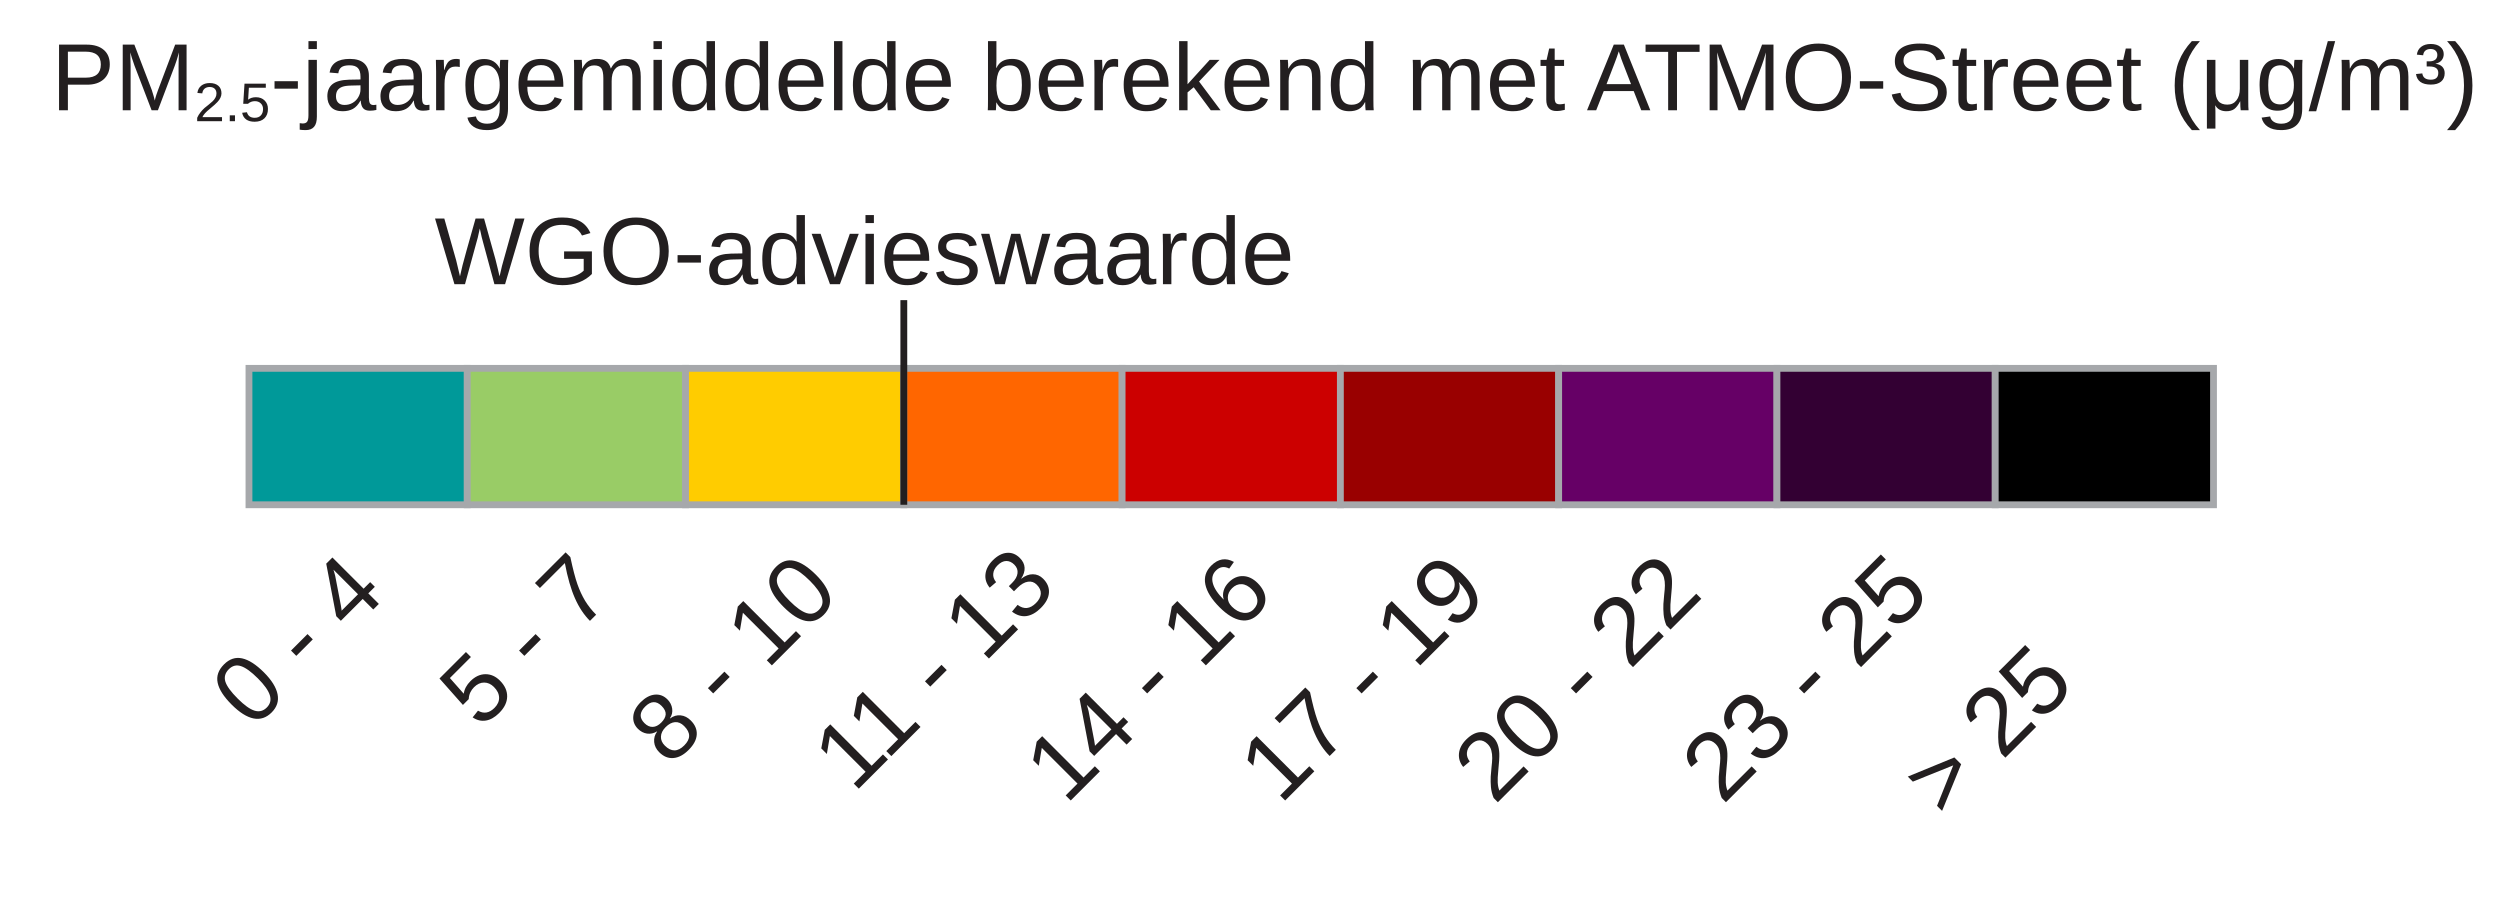
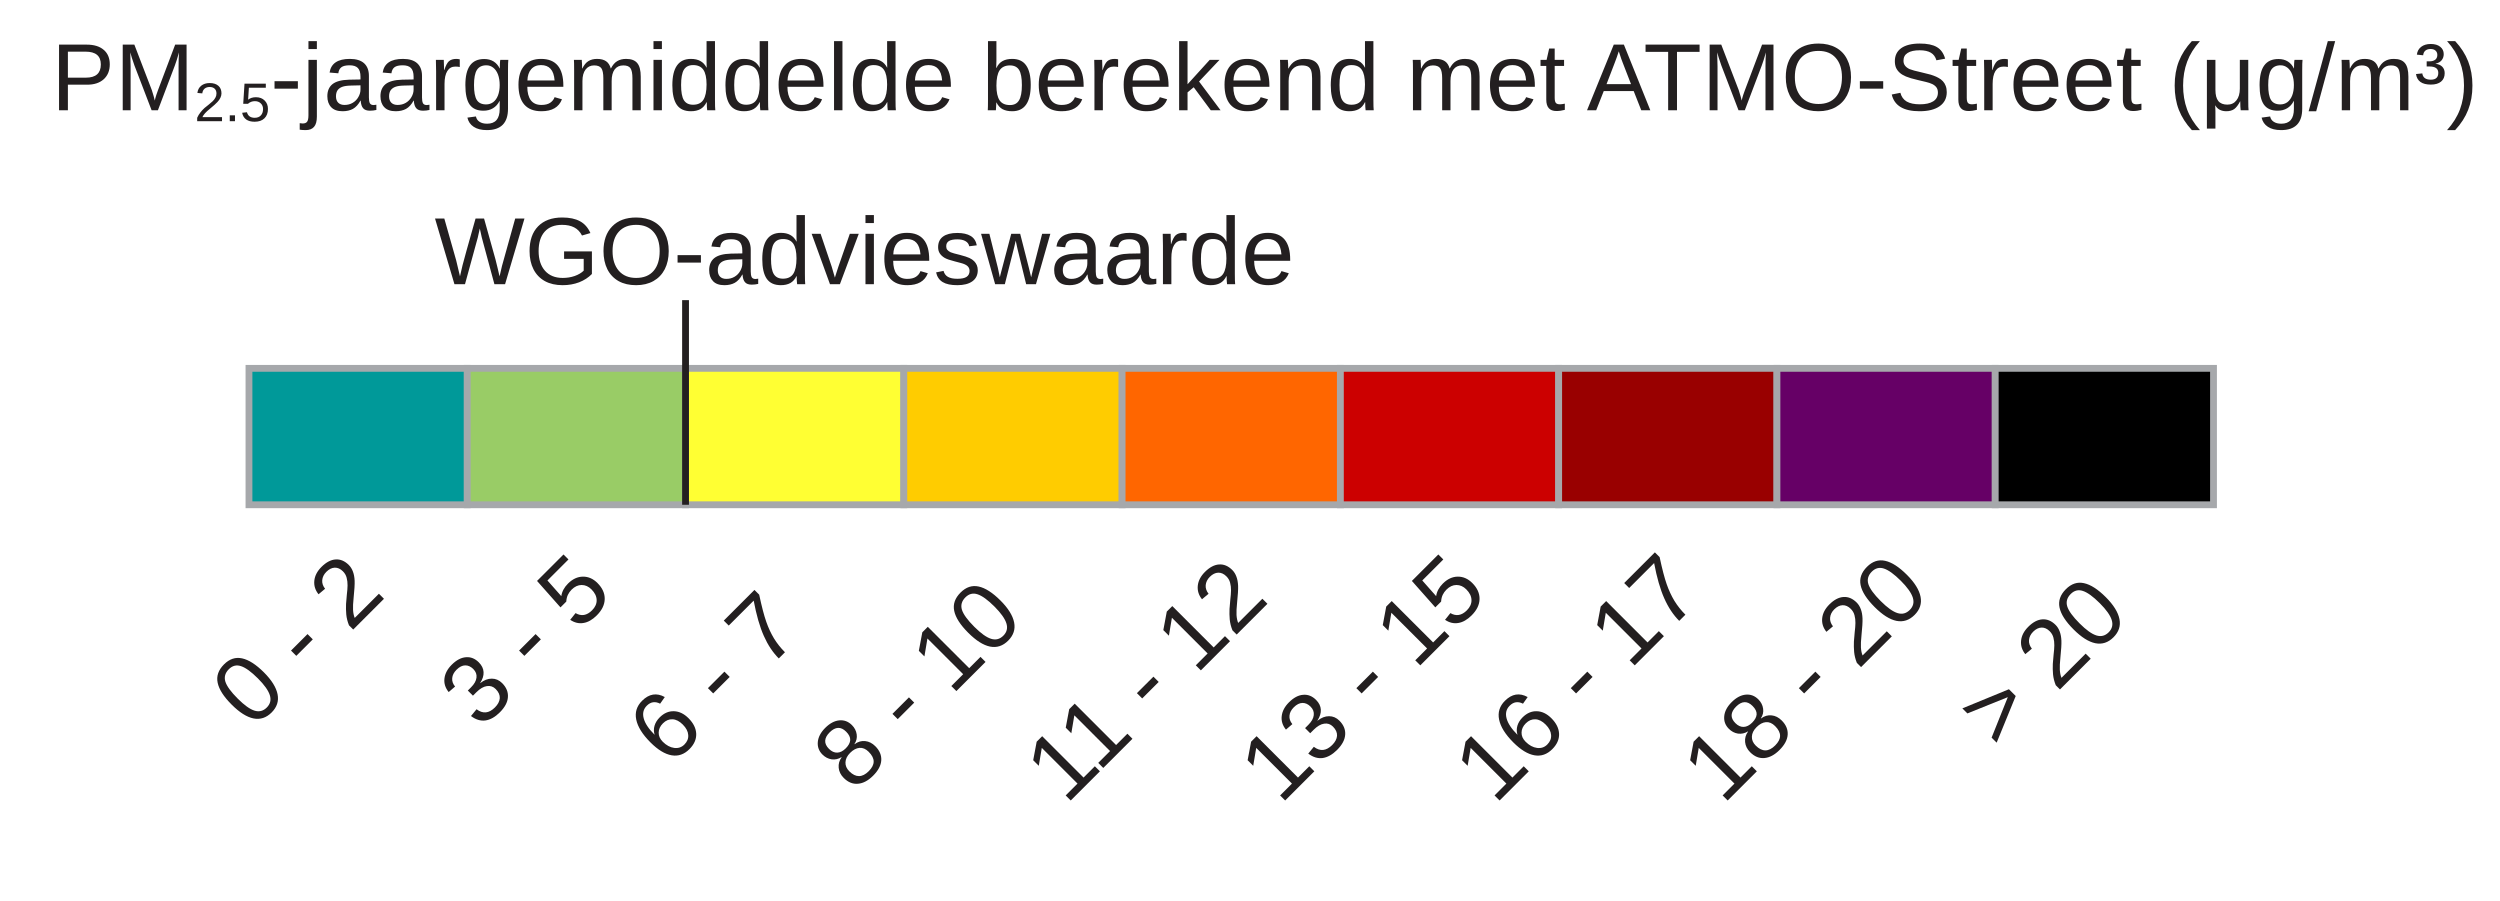
<svg xmlns="http://www.w3.org/2000/svg" version="1.1" id="Layer_1" x="0px" y="0px" width="366.5px" height="132px" viewBox="0 0 366.5 132" enable-background="new 0 0 366.5 132" xml:space="preserve">
  <rect x="36.5" y="54" fill="#009999" stroke="#A6A8AB" stroke-miterlimit="10" width="32" height="20" />
  <rect x="68.5" y="54" fill="#99CC66" stroke="#A6A8AB" stroke-miterlimit="10" width="32" height="20" />
-   <rect x="100.5" y="54" fill="#FFCC00" stroke="#A6A8AB" stroke-miterlimit="10" width="32" height="20" />
-   <rect x="132.5" y="54" fill="#FF6600" stroke="#A6A8AB" stroke-miterlimit="10" width="32" height="20" />
-   <rect x="164.5" y="54" fill="#CC0000" stroke="#A6A8AB" stroke-miterlimit="10" width="32" height="20" />
-   <rect x="196.5" y="54" fill="#990000" stroke="#A6A8AB" stroke-miterlimit="10" width="32" height="20" />
-   <rect x="228.5" y="54" fill="#660066" stroke="#A6A8AB" stroke-miterlimit="10" width="32" height="20" />
-   <rect x="260.5" y="54" fill="#330033" stroke="#A6A8AB" stroke-miterlimit="10" width="32" height="20" />
+   <rect x="100.5" y="54" fill="#FFFF33" stroke="#A6A8AB" stroke-miterlimit="10" width="32" height="20" />
+   <rect x="132.5" y="54" fill="#FFCC00" stroke="#A6A8AB" stroke-miterlimit="10" width="32" height="20" />
+   <rect x="164.5" y="54" fill="#FF6600" stroke="#A6A8AB" stroke-miterlimit="10" width="32" height="20" />
+   <rect x="196.5" y="54" fill="#CC0000" stroke="#A6A8AB" stroke-miterlimit="10" width="32" height="20" />
+   <rect x="228.5" y="54" fill="#990000" stroke="#A6A8AB" stroke-miterlimit="10" width="32" height="20" />
+   <rect x="260.5" y="54" fill="#660066" stroke="#A6A8AB" stroke-miterlimit="10" width="32" height="20" />
  <rect x="292.5" y="54" fill="#000000" stroke="#A6A8AB" stroke-miterlimit="10" width="32" height="20" />
  <text transform="matrix(1 0 0 1 7.5 16.1665)" fill="#231F20" font-family="Arial" font-size="14">PM<tspan baseline-shift="sub" font-size="8px">2.5</tspan>-jaargemiddelde berekend met ATMO-Street (μg/m³)</text>
  <text transform="matrix(1 0 0 1 63.7148 41.6665)" fill="#231F20" font-family="Arial" font-size="14">WGO-advieswaarde</text>
-   <line fill="none" stroke="#231F20" stroke-miterlimit="10" x1="132.5" y1="44" x2="132.5" y2="74" />
-   <text transform="matrix(0.7071 -0.7071 0.7071 0.7071 36.9805 107.0898)" fill="#231F20" font-family="Arial" font-size="14">0 - 4</text>
-   <text transform="matrix(0.7071 -0.7071 0.7071 0.7071 70.416 107.0898)" fill="#231F20" font-family="Arial" font-size="14">5 - 7</text>
-   <text transform="matrix(0.7071 -0.7071 0.7071 0.7071 98.0996 112.5957)" fill="#231F20" font-family="Arial" font-size="14">8 - 10</text>
-   <text transform="matrix(0.7071 -0.7071 0.7071 0.7071 125.1504 116.3672)" fill="#231F20" font-family="Arial" font-size="14">11 - 13</text>
-   <text transform="matrix(0.7071 -0.7071 0.7071 0.7071 156.2188 118.1016)" fill="#231F20" font-family="Arial" font-size="14">14 - 16</text>
-   <text transform="matrix(0.7071 -0.7071 0.7071 0.7071 187.6543 118.1016)" fill="#231F20" font-family="Arial" font-size="14">17 - 19</text>
-   <text transform="matrix(0.7071 -0.7071 0.7071 0.7071 219.0908 118.1016)" fill="#231F20" font-family="Arial" font-size="14">20 - 22</text>
-   <text transform="matrix(0.7071 -0.7071 0.7071 0.7071 252.5264 118.1016)" fill="#231F20" font-family="Arial" font-size="14">23 - 25</text>
-   <text transform="matrix(0.7071 -0.7071 0.7071 0.7071 284.9629 120.1016)" fill="#231F20" font-family="Arial" font-size="14">&gt; 25</text>
+   <line fill="none" stroke="#231F20" stroke-miterlimit="10" x1="100.5" y1="44" x2="100.5" y2="74" />
+   <text transform="matrix(0.7071 -0.7071 0.7071 0.7071 36.9805 107.0898)" fill="#231F20" font-family="Arial" font-size="14">0 - 2</text>
+   <text transform="matrix(0.7071 -0.7071 0.7071 0.7071 70.416 107.0898)" fill="#231F20" font-family="Arial" font-size="14">3 - 5</text>
+   <text transform="matrix(0.7071 -0.7071 0.7071 0.7071 98.0996 112.5957)" fill="#231F20" font-family="Arial" font-size="14">6 - 7</text>
+   <text transform="matrix(0.7071 -0.7071 0.7071 0.7071 125.1504 116.3672)" fill="#231F20" font-family="Arial" font-size="14">8 - 10</text>
+   <text transform="matrix(0.7071 -0.7071 0.7071 0.7071 156.2188 118.1016)" fill="#231F20" font-family="Arial" font-size="14">11 - 12</text>
+   <text transform="matrix(0.7071 -0.7071 0.7071 0.7071 187.6543 118.1016)" fill="#231F20" font-family="Arial" font-size="14">13 - 15</text>
+   <text transform="matrix(0.7071 -0.7071 0.7071 0.7071 219.0908 118.1016)" fill="#231F20" font-family="Arial" font-size="14">16 - 17</text>
+   <text transform="matrix(0.7071 -0.7071 0.7071 0.7071 252.5264 118.1016)" fill="#231F20" font-family="Arial" font-size="14">18 - 20</text>
+   <text transform="matrix(0.7071 -0.7071 0.7071 0.7071 292.9629 110.1016)" fill="#231F20" font-family="Arial" font-size="14">&gt; 20</text>
</svg>
